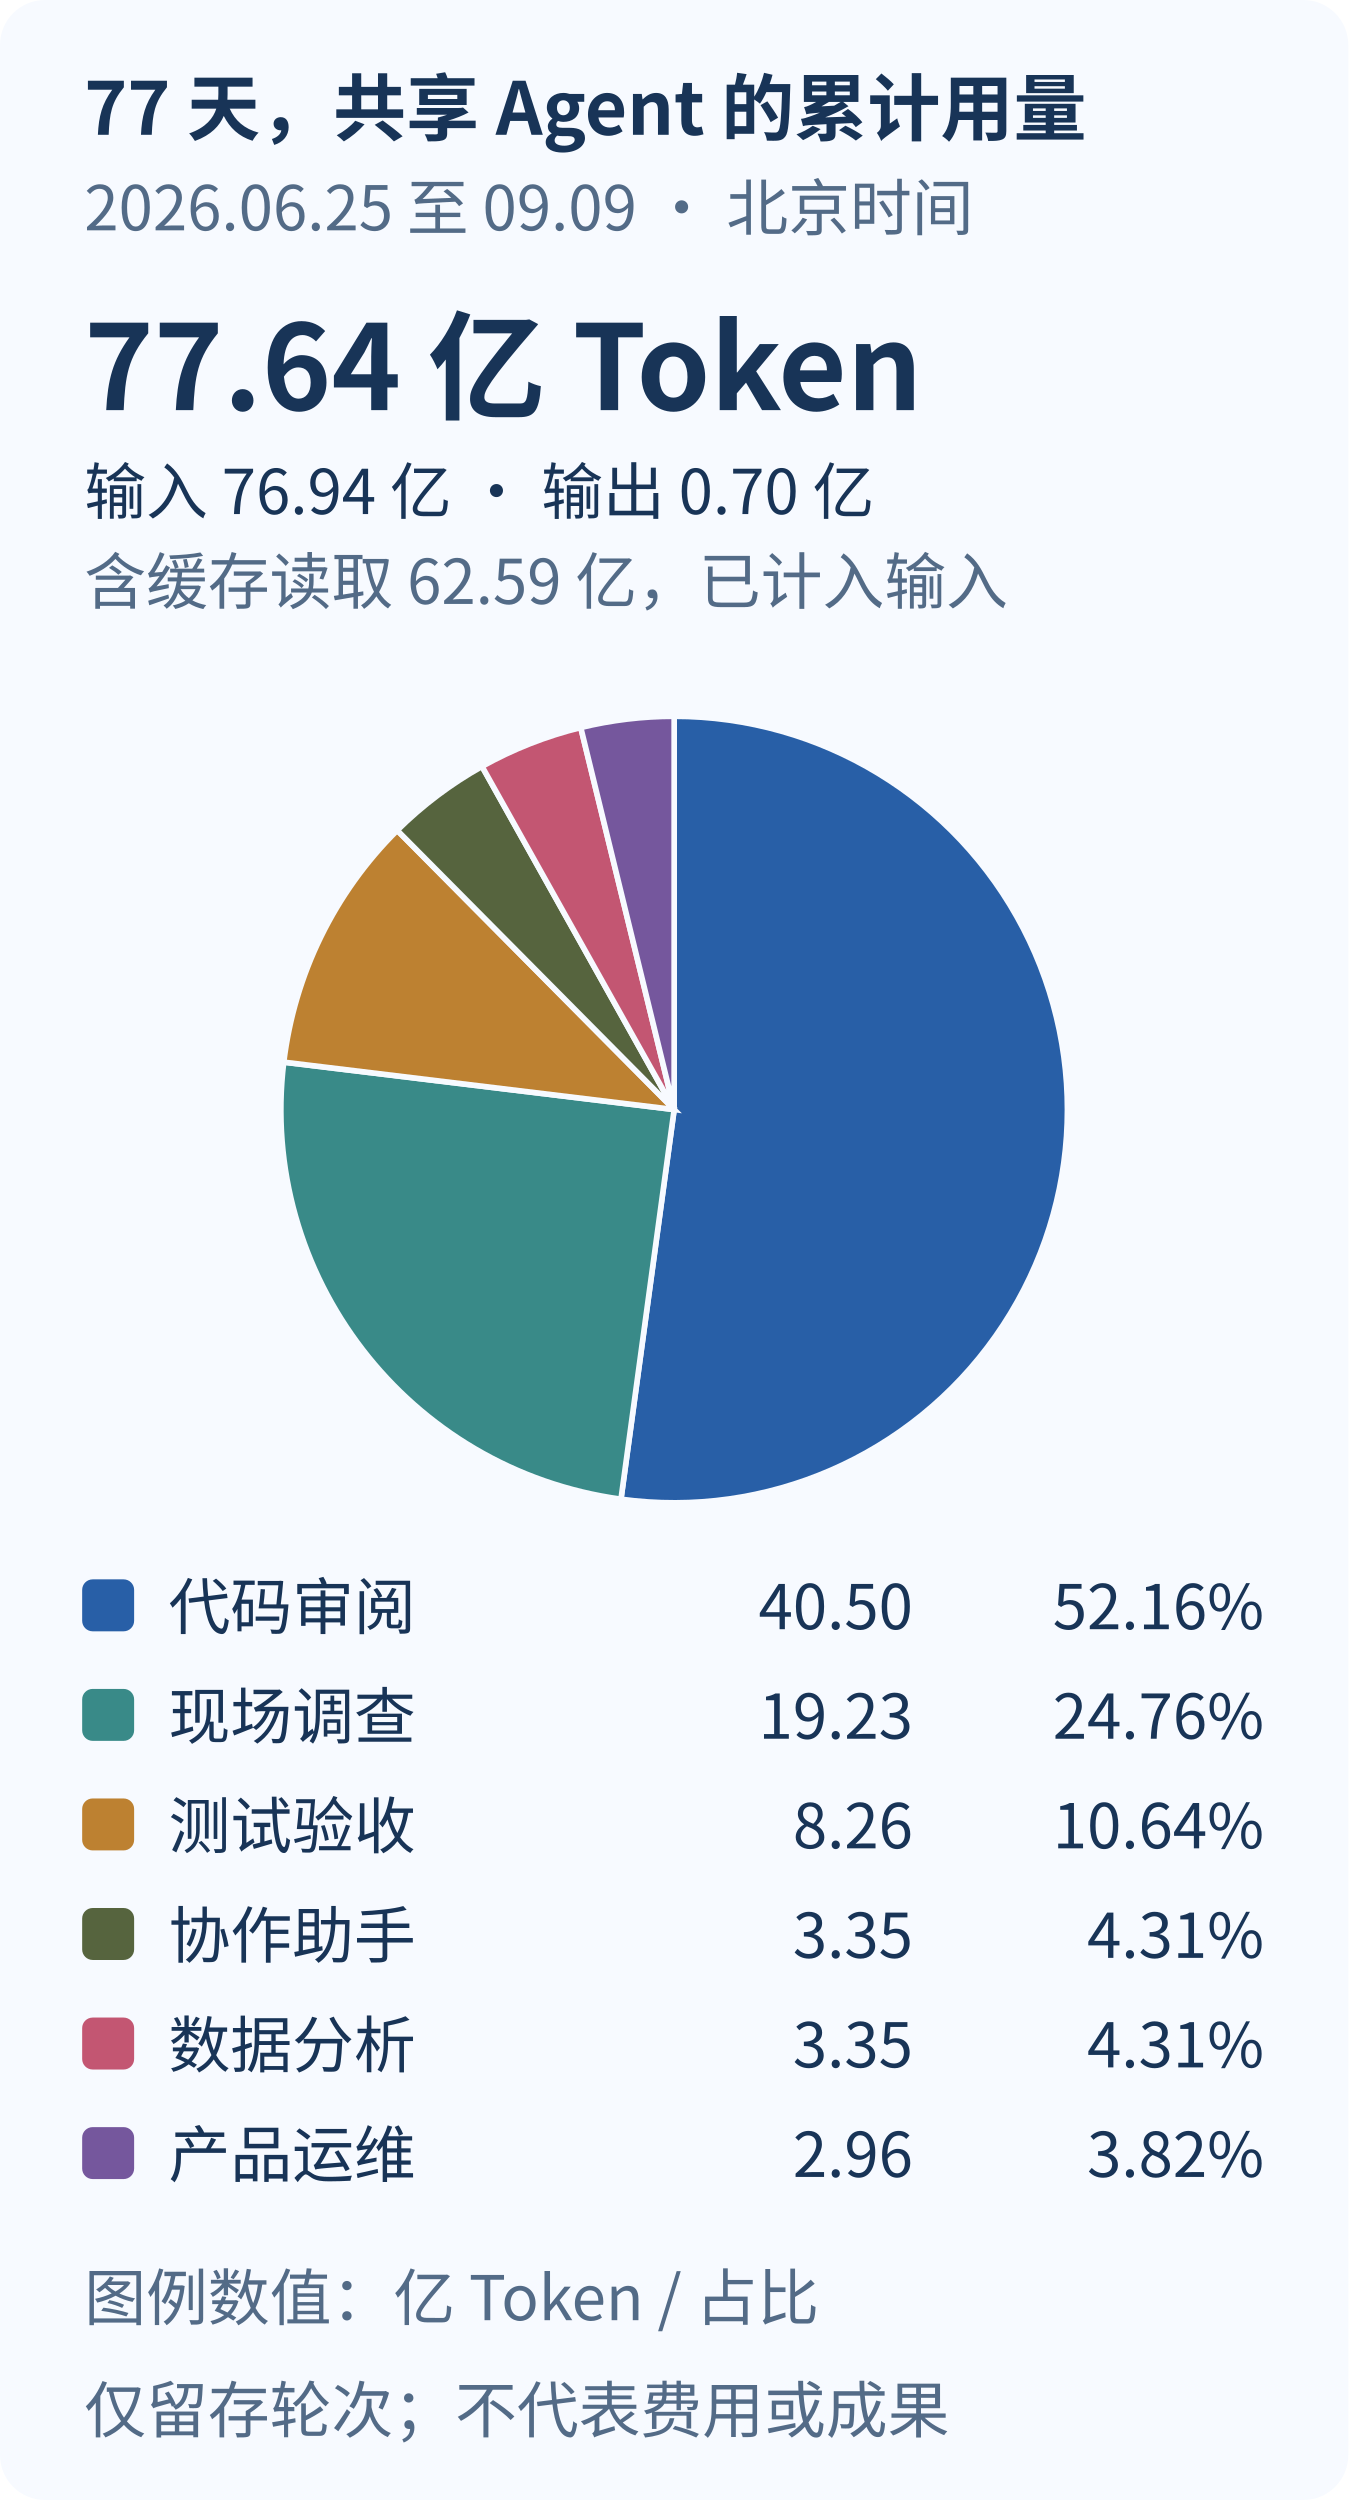
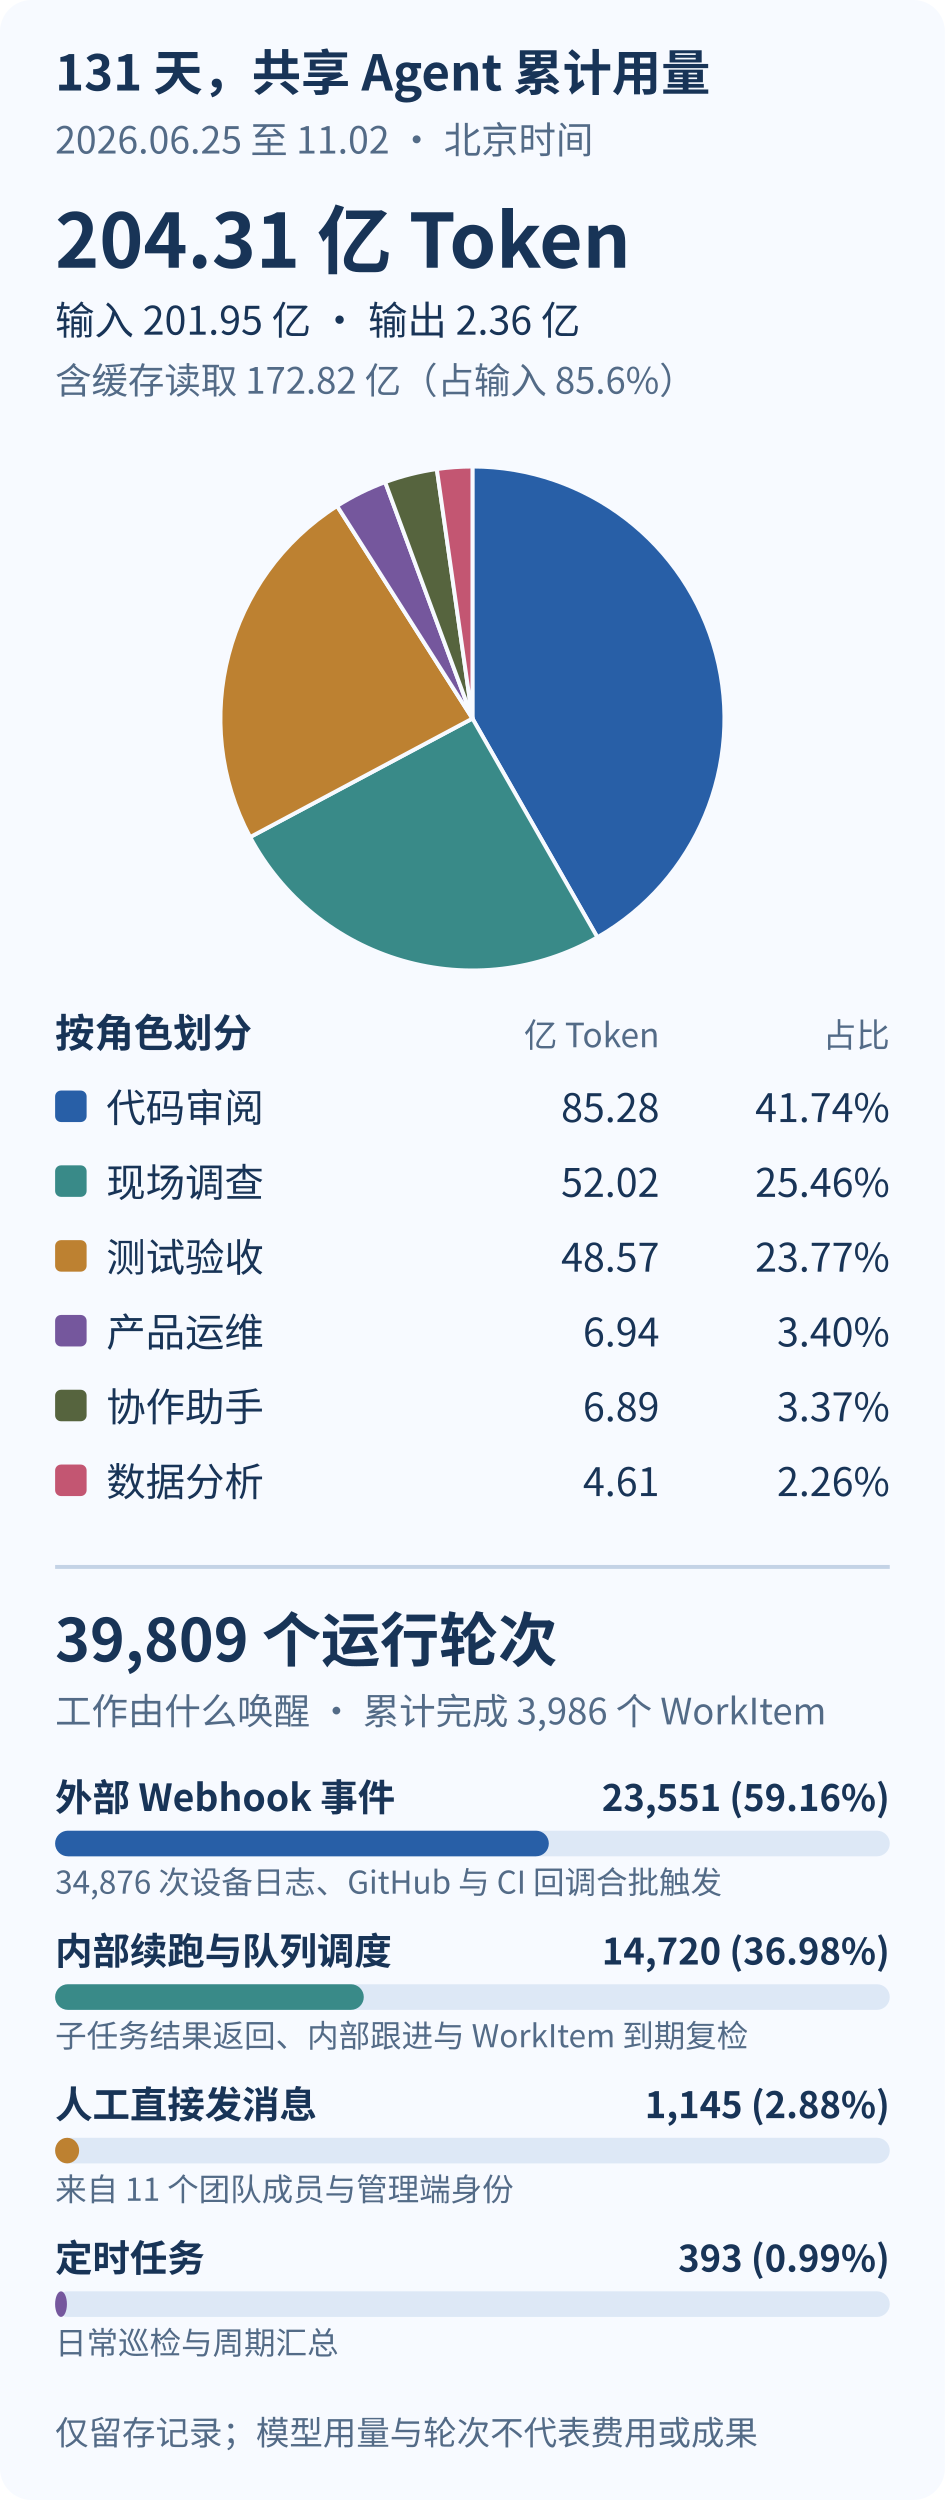
- <svg xmlns="http://www.w3.org/2000/svg" width="480" height="890" viewBox="0 0 480 890" role="img" aria-labelledby="title desc">
-   <defs>
-     <marker id="arrow" markerWidth="9" markerHeight="9" refX="8" refY="4.5" orient="auto">
-       <path d="M1 1 L8 4.5 L1 8" fill="none" stroke="#285fa7" stroke-width="1.5" />
-     </marker>
-   </defs>
-   <rect width="480" height="890" rx="16" fill="#f7faff" />
+ <svg xmlns="http://www.w3.org/2000/svg" width="480" height="1270" viewBox="0 0 480 1270" role="img" aria-labelledby="title desc">
+   <rect width="480" height="1270" rx="16" fill="#f7faff" />
  <g font-family="Noto Sans CJK SC, sans-serif" fill="#183457">
-     <text x="30" y="48" font-size="26" fill="#183457" font-weight="600" text-anchor="start">77 天，共享 Agent 的累计用量</text>
-     <text x="30" y="82" font-size="22" fill="#536b87" font-weight="400" text-anchor="start">2026.06.25 至 09.09 · 北京时间</text>
-     <text x="30" y="146" font-size="42" fill="#183457" font-weight="600" text-anchor="start">77.64 亿 Token</text>
-     <text x="30" y="183" font-size="22" fill="#183457" font-weight="400" text-anchor="start">输入 76.94 亿 · 输出 0.70 亿</text>
-     <text x="30" y="215" font-size="22" fill="#536b87" font-weight="400" text-anchor="start">含缓存读取 62.59 亿，已计入输入</text>
-     <path d="M240 395 L240.000 255.000 A140 140 0 1 1 221.062 533.713 Z" fill="#285fa7" stroke="#f7faff" stroke-width="2" />
-     <path d="M240 395 L221.062 533.713 A140 140 0 0 1 101.020 378.128 Z" fill="#398a88" stroke="#f7faff" stroke-width="2" />
-     <path d="M240 395 L101.020 378.128 A140 140 0 0 1 141.406 295.606 Z" fill="#bd8131" stroke="#f7faff" stroke-width="2" />
-     <path d="M240 395 L141.406 295.606 A140 140 0 0 1 171.595 272.850 Z" fill="#56643e" stroke="#f7faff" stroke-width="2" />
-     <path d="M240 395 L171.595 272.850 A140 140 0 0 1 206.750 259.006 Z" fill="#c35672" stroke="#f7faff" stroke-width="2" />
-     <path d="M240 395 L206.750 259.006 A140 140 0 0 1 240.000 255.000 Z" fill="#75579d" stroke="#f7faff" stroke-width="2" />
-     <rect x="30" y="563" width="17" height="17" rx="3" fill="#285fa7" stroke="#285fa7" stroke-width="1.5" />
-     <text x="60" y="580" font-size="22" fill="#183457" font-weight="400" text-anchor="start">代码审阅</text>
-     <text x="325" y="580" font-size="22" fill="#183457" font-weight="400" text-anchor="end">40.50</text>
-     <text x="450" y="580" font-size="22" fill="#183457" font-weight="400" text-anchor="end">52.16%</text>
-     <rect x="30" y="602" width="17" height="17" rx="3" fill="#398a88" stroke="#398a88" stroke-width="1.5" />
-     <text x="60" y="619" font-size="22" fill="#183457" font-weight="400" text-anchor="start">现场调查</text>
-     <text x="325" y="619" font-size="22" fill="#183457" font-weight="400" text-anchor="end">19.23</text>
-     <text x="450" y="619" font-size="22" fill="#183457" font-weight="400" text-anchor="end">24.76%</text>
-     <rect x="30" y="641" width="17" height="17" rx="3" fill="#bd8131" stroke="#bd8131" stroke-width="1.5" />
-     <text x="60" y="658" font-size="22" fill="#183457" font-weight="400" text-anchor="start">测试验收</text>
-     <text x="325" y="658" font-size="22" fill="#183457" font-weight="400" text-anchor="end">8.26</text>
-     <text x="450" y="658" font-size="22" fill="#183457" font-weight="400" text-anchor="end">10.64%</text>
-     <rect x="30" y="680" width="17" height="17" rx="3" fill="#56643e" stroke="#56643e" stroke-width="1.5" />
-     <text x="60" y="697" font-size="22" fill="#183457" font-weight="400" text-anchor="start">协作助手</text>
-     <text x="325" y="697" font-size="22" fill="#183457" font-weight="400" text-anchor="end">3.35</text>
-     <text x="450" y="697" font-size="22" fill="#183457" font-weight="400" text-anchor="end">4.31%</text>
-     <rect x="30" y="719" width="17" height="17" rx="3" fill="#c35672" stroke="#c35672" stroke-width="1.5" />
-     <text x="60" y="736" font-size="22" fill="#183457" font-weight="400" text-anchor="start">数据分析</text>
-     <text x="325" y="736" font-size="22" fill="#183457" font-weight="400" text-anchor="end">3.35</text>
-     <text x="450" y="736" font-size="22" fill="#183457" font-weight="400" text-anchor="end">4.31%</text>
-     <rect x="30" y="758" width="17" height="17" rx="3" fill="#75579d" stroke="#75579d" stroke-width="1.5" />
-     <text x="60" y="775" font-size="22" fill="#183457" font-weight="400" text-anchor="start">产品运维</text>
-     <text x="325" y="775" font-size="22" fill="#183457" font-weight="400" text-anchor="end">2.96</text>
-     <text x="450" y="775" font-size="22" fill="#183457" font-weight="400" text-anchor="end">3.82%</text>
-     <text x="30" y="826" font-size="22" fill="#536b87" font-weight="400" text-anchor="start">图例数值：亿 Token / 占比</text>
-     <text x="30" y="866" font-size="22" fill="#536b87" font-weight="400" text-anchor="start">仅留存轮次；不代表费用或成果</text>
+     <text x="28" y="46" font-size="25" fill="#183457" font-weight="600">131 天，共享 Agent 累计用量</text>
+     <text x="28" y="78" font-size="19" fill="#536b87" font-weight="400">2026.06.25 至 11.02 · 北京时间</text>
+     <text x="28" y="136" font-size="38" fill="#183457" font-weight="600">204.31 亿 Token</text>
+     <text x="28" y="170" font-size="20" fill="#183457" font-weight="400">输入 201.95 亿 · 输出 2.36 亿</text>
+     <text x="28" y="200" font-size="18.5" fill="#536b87" font-weight="400">含缓存读取 172.82 亿（占输入 85.6%）</text>
+     <path d="M240 365 L240.000 237.000 A128 128 0 0 1 303.473 476.154 Z" fill="#285fa7" stroke="#f7faff" stroke-width="2" />
+     <path d="M240 365 L303.473 476.154 A128 128 0 0 1 127.059 425.235 Z" fill="#398a88" stroke="#f7faff" stroke-width="2" />
+     <path d="M240 365 L127.059 425.235 A128 128 0 0 1 171.244 257.034 Z" fill="#bd8131" stroke="#f7faff" stroke-width="2" />
+     <path d="M240 365 L171.244 257.034 A128 128 0 0 1 195.670 244.921 Z" fill="#75579d" stroke="#f7faff" stroke-width="2" />
+     <path d="M240 365 L195.670 244.921 A128 128 0 0 1 221.900 238.286 Z" fill="#56643e" stroke="#f7faff" stroke-width="2" />
+     <path d="M240 365 L221.900 238.286 A128 128 0 0 1 240.000 237.000 Z" fill="#c35672" stroke="#f7faff" stroke-width="2" />
+     <text x="28" y="532" font-size="20" fill="#183457" font-weight="600">按角色划分</text>
+     <text x="335" y="532" font-size="17" fill="#536b87" font-weight="400" text-anchor="end">亿 Token</text>
+     <text x="452" y="532" font-size="17" fill="#536b87" font-weight="400" text-anchor="end">占比</text>
+     <rect x="28" y="554" width="16" height="16" rx="3" fill="#285fa7" />
+     <text x="54" y="570" font-size="20" fill="#183457" font-weight="400">代码审阅</text>
+     <text x="335" y="570" font-size="20" fill="#183457" font-weight="400" text-anchor="end">85.28</text>
+     <text x="452" y="570" font-size="20" fill="#183457" font-weight="400" text-anchor="end">41.74%</text>
+     <rect x="28" y="592" width="16" height="16" rx="3" fill="#398a88" />
+     <text x="54" y="608" font-size="20" fill="#183457" font-weight="400">现场调查</text>
+     <text x="335" y="608" font-size="20" fill="#183457" font-weight="400" text-anchor="end">52.02</text>
+     <text x="452" y="608" font-size="20" fill="#183457" font-weight="400" text-anchor="end">25.46%</text>
+     <rect x="28" y="630" width="16" height="16" rx="3" fill="#bd8131" />
+     <text x="54" y="646" font-size="20" fill="#183457" font-weight="400">测试验收</text>
+     <text x="335" y="646" font-size="20" fill="#183457" font-weight="400" text-anchor="end">48.57</text>
+     <text x="452" y="646" font-size="20" fill="#183457" font-weight="400" text-anchor="end">23.77%</text>
+     <rect x="28" y="668" width="16" height="16" rx="3" fill="#75579d" />
+     <text x="54" y="684" font-size="20" fill="#183457" font-weight="400">产品运维</text>
+     <text x="335" y="684" font-size="20" fill="#183457" font-weight="400" text-anchor="end">6.94</text>
+     <text x="452" y="684" font-size="20" fill="#183457" font-weight="400" text-anchor="end">3.40%</text>
+     <rect x="28" y="706" width="16" height="16" rx="3" fill="#56643e" />
+     <text x="54" y="722" font-size="20" fill="#183457" font-weight="400">协作助手</text>
+     <text x="335" y="722" font-size="20" fill="#183457" font-weight="400" text-anchor="end">6.89</text>
+     <text x="452" y="722" font-size="20" fill="#183457" font-weight="400" text-anchor="end">3.37%</text>
+     <rect x="28" y="744" width="16" height="16" rx="3" fill="#c35672" />
+     <text x="54" y="760" font-size="20" fill="#183457" font-weight="400">数据分析</text>
+     <text x="335" y="760" font-size="20" fill="#183457" font-weight="400" text-anchor="end">4.61</text>
+     <text x="452" y="760" font-size="20" fill="#183457" font-weight="400" text-anchor="end">2.26%</text>
+     <path d="M28 796 H452" fill="none" stroke="#c4d3e6" stroke-width="2" />
+     <text x="28" y="844" font-size="30" fill="#183457" font-weight="600">39,809 个运行轮次</text>
+     <text x="28" y="876" font-size="18.5" fill="#536b87" font-weight="400">工作由什么唤醒 · 累计完成 3,986 个 WorkItem</text>
+     <text x="28" y="920" font-size="19" fill="#183457" font-weight="600">外部 Webhook 事件</text>
+     <text x="452" y="920" font-size="18.5" fill="#183457" font-weight="600" text-anchor="end">23,551 (59.16%)</text>
+     <rect x="28" y="930" width="424" height="13" rx="6.5" fill="#dde8f6" />
+     <rect x="28" y="930" width="250.8" height="13" rx="6.5" fill="#285fa7" />
+     <text x="28" y="962" font-size="16" fill="#536b87" font-weight="400">34,876 次设备日志、GitHub 与 CI 回调合批触发</text>
+     <text x="28" y="998" font-size="19" fill="#183457" font-weight="600">内部续跑与队列调度</text>
+     <text x="452" y="998" font-size="18.5" fill="#183457" font-weight="600" text-anchor="end">14,720 (36.98%)</text>
+     <rect x="28" y="1008" width="424" height="13" rx="6.5" fill="#dde8f6" />
+     <rect x="28" y="1008" width="156.8" height="13" rx="6.5" fill="#398a88" />
+     <text x="28" y="1040" font-size="16" fill="#536b87" font-weight="400">子任务结果返回、内部跟进与 WorkItem 到期复检</text>
+     <text x="28" y="1076" font-size="19" fill="#183457" font-weight="600">人工直接发消息</text>
+     <text x="452" y="1076" font-size="18.5" fill="#183457" font-weight="600" text-anchor="end">1,145 (2.88%)</text>
+     <rect x="28" y="1086" width="424" height="13" rx="6.5" fill="#dde8f6" />
+     <rect x="28" y="1086" width="12.2" height="13" rx="6.5" fill="#bd8131" />
+     <text x="28" y="1118" font-size="16" fill="#536b87" font-weight="400">来自 11 个团队成员与管理端身份</text>
+     <text x="28" y="1154" font-size="19" fill="#183457" font-weight="600">定时任务</text>
+     <text x="452" y="1154" font-size="18.5" fill="#183457" font-weight="600" text-anchor="end">393 (0.99%)</text>
+     <rect x="28" y="1164" width="424" height="13" rx="6.5" fill="#dde8f6" />
+     <rect x="28" y="1164" width="6.0" height="13" rx="6.5" fill="#75579d" />
+     <text x="28" y="1196" font-size="16" fill="#536b87" font-weight="400">日常巡检与周期汇总</text>
+     <text x="28" y="1242" font-size="17" fill="#536b87" font-weight="400">仅留存记录；模型用量与轮次不代表费用或成果</text>
  </g>
</svg>
